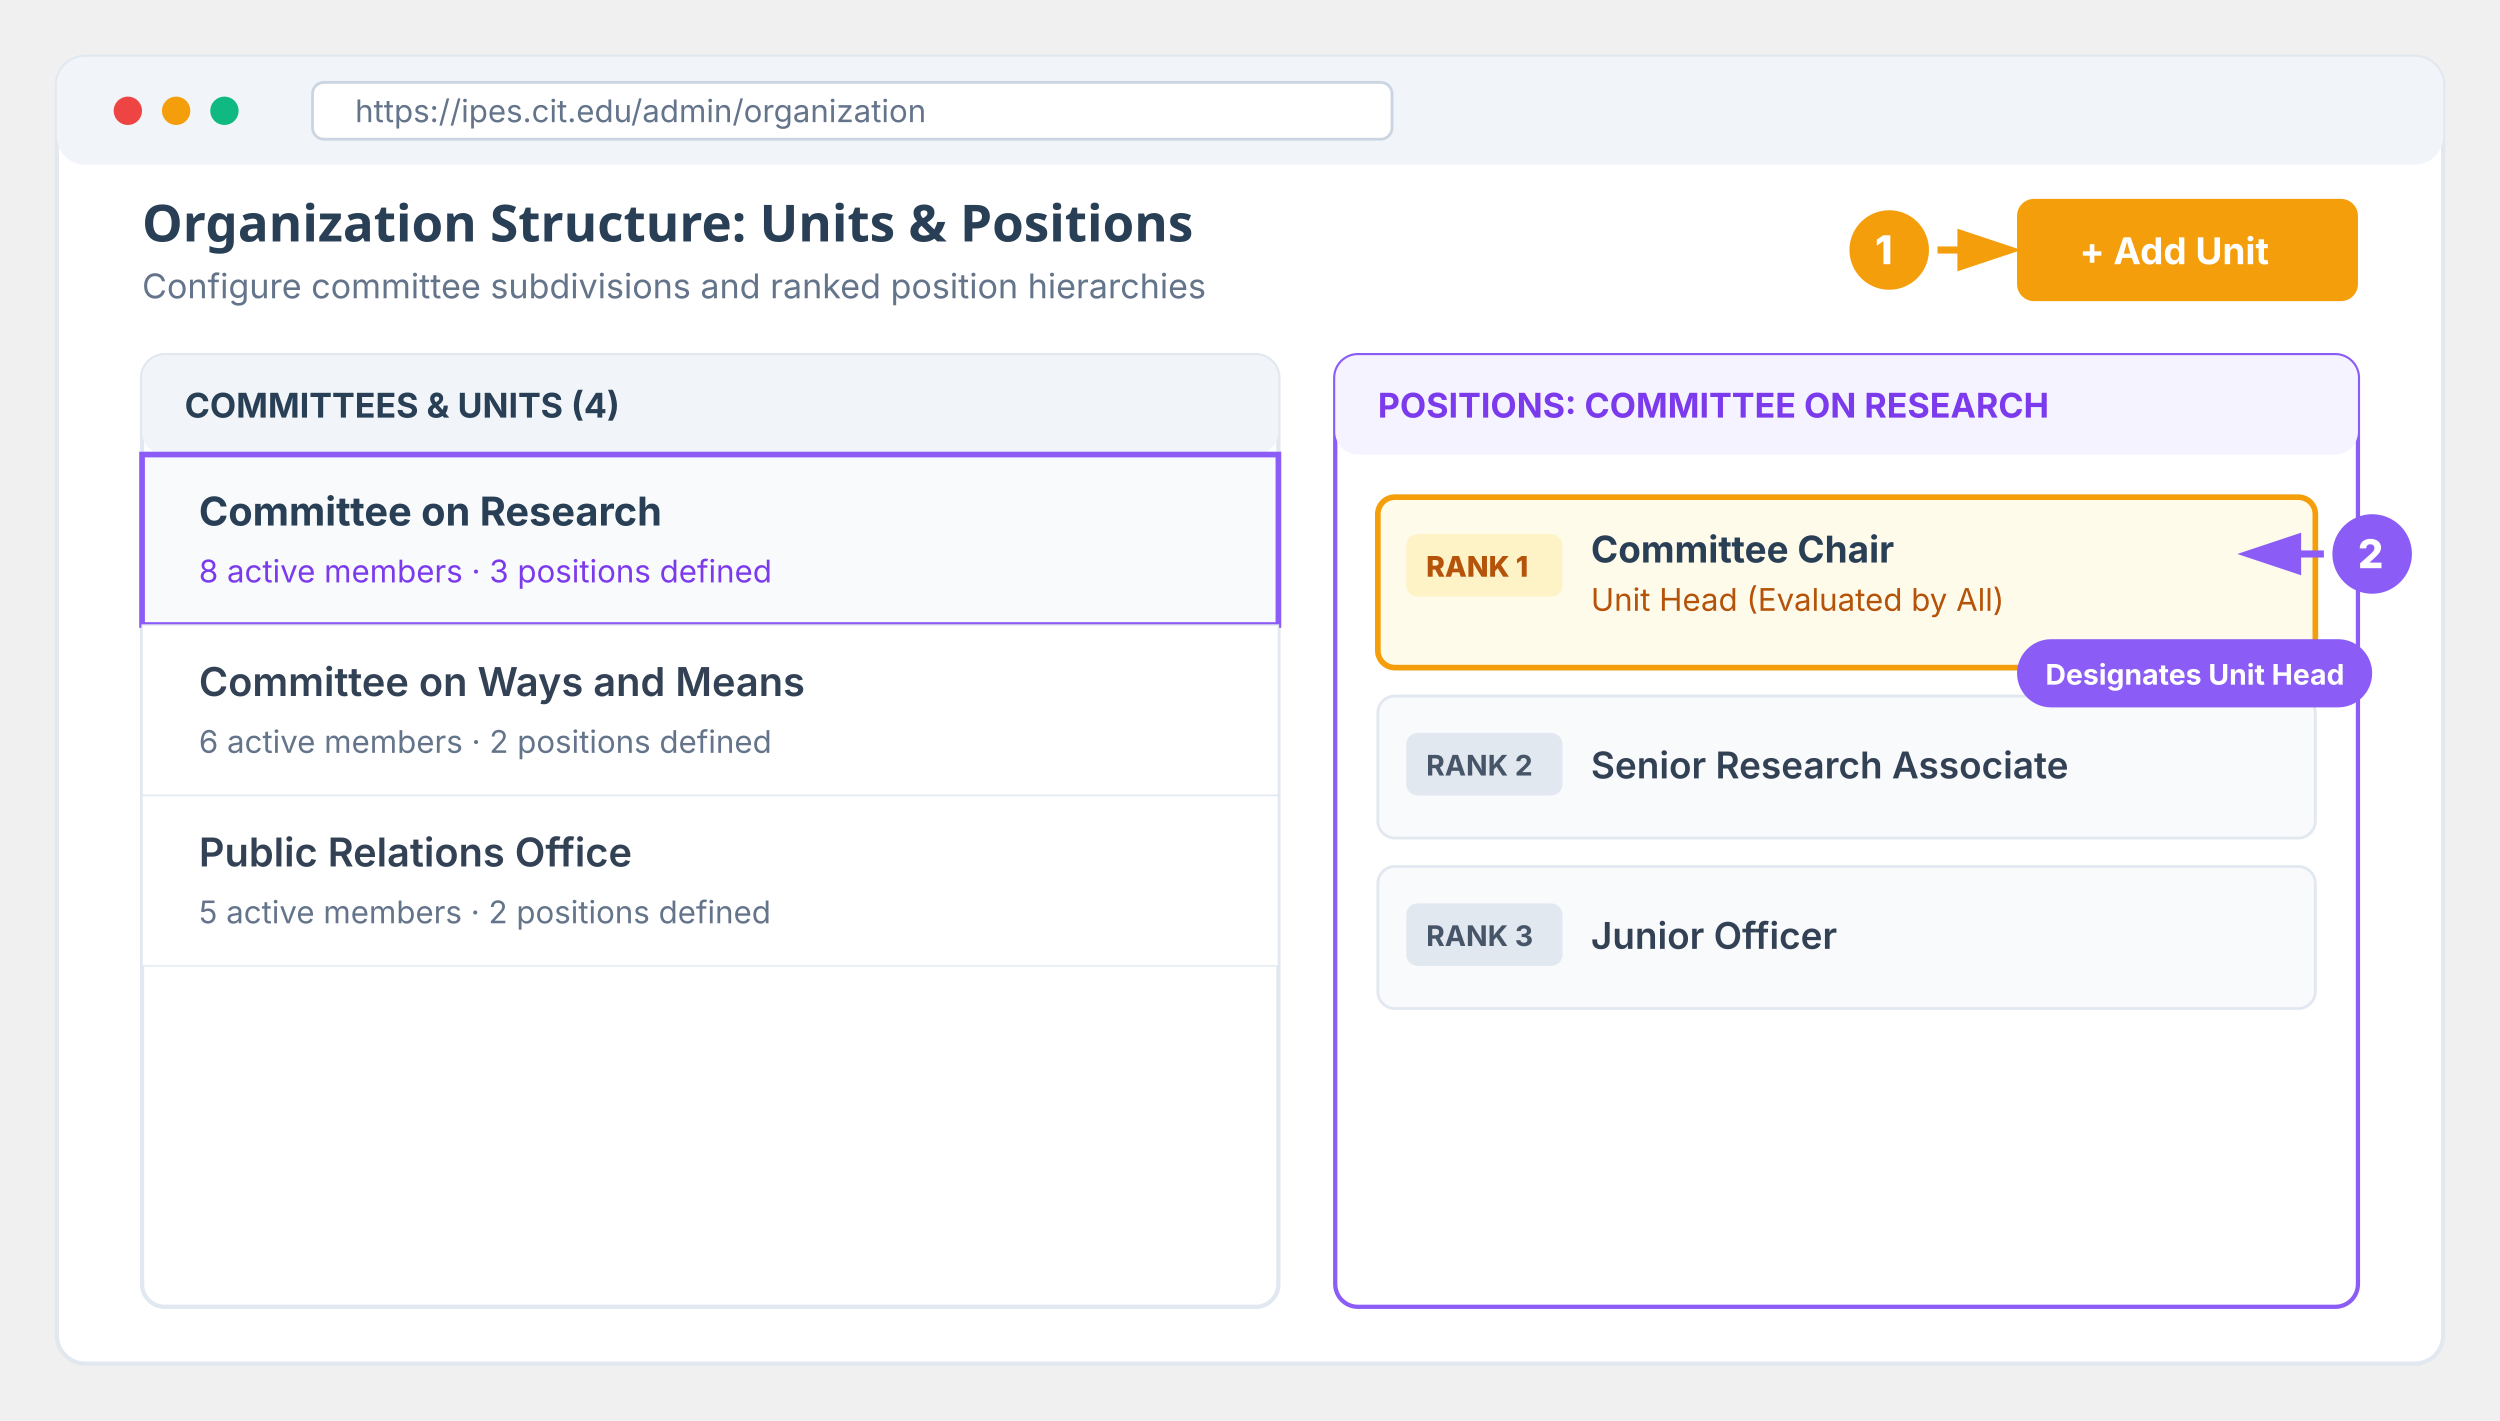
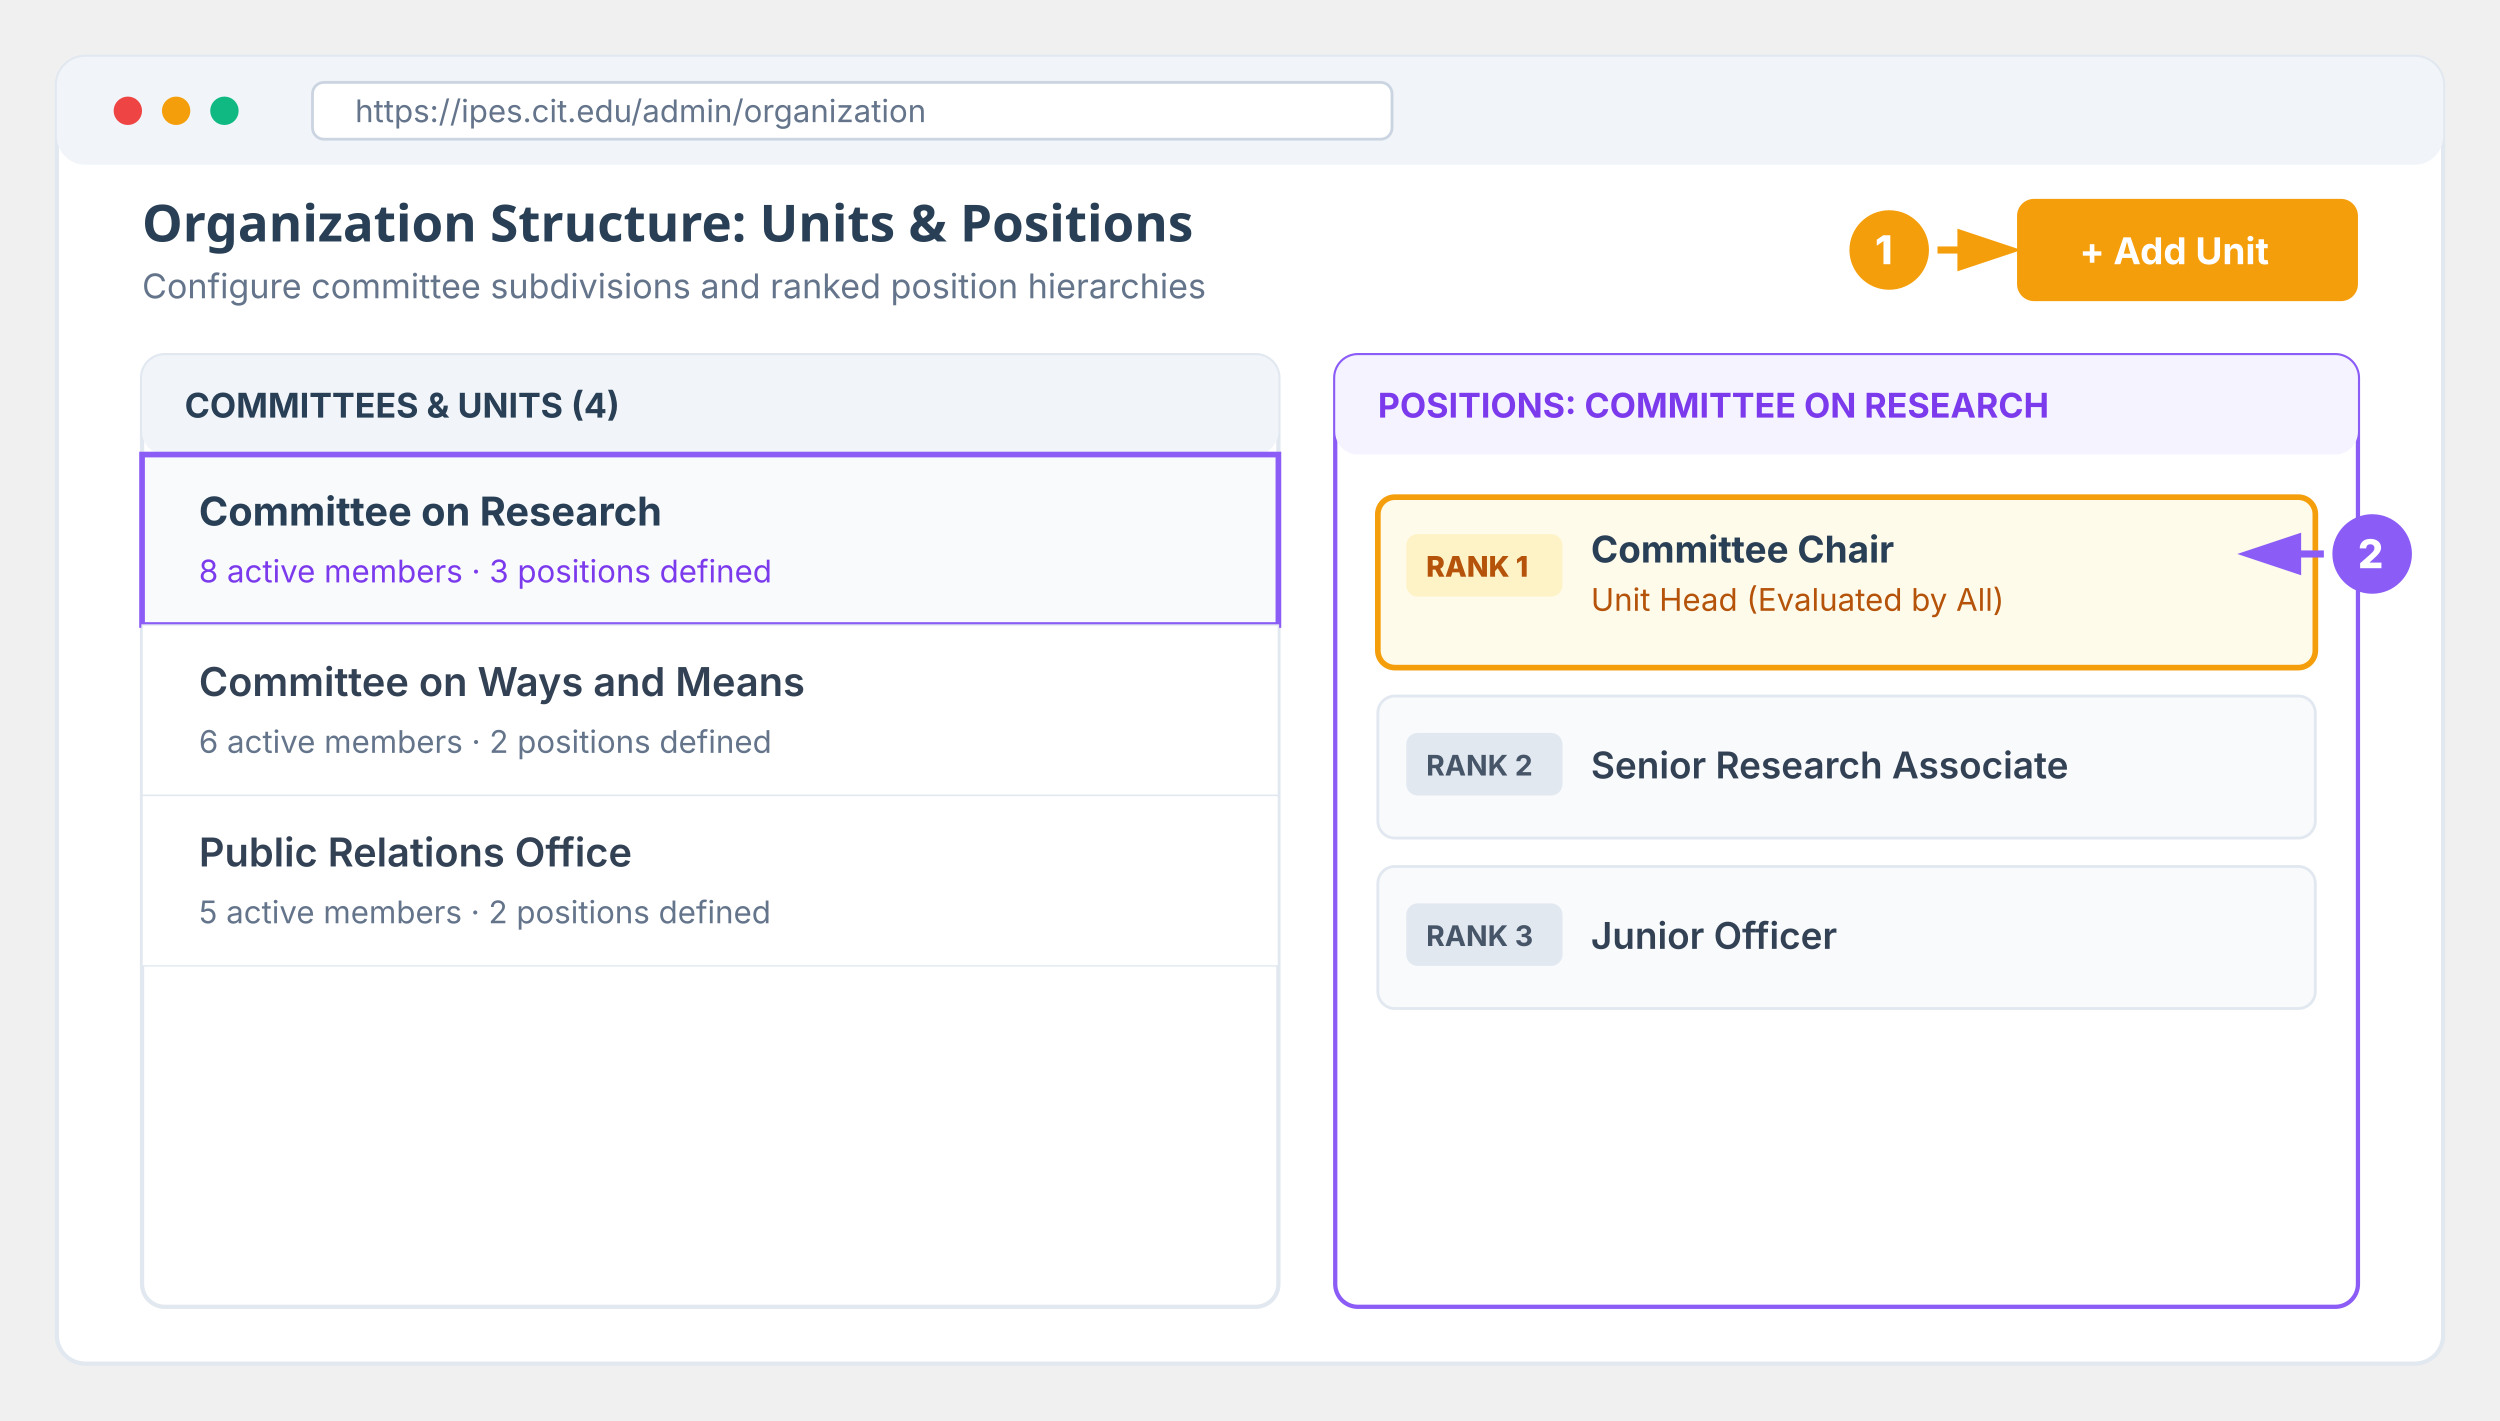
<svg xmlns="http://www.w3.org/2000/svg" viewBox="0 0 880 500" width="880" height="500" style="background:#f8fafc; border-radius:12px; font-family:'Inter',system-ui,sans-serif;">
  <defs>
    <marker id="arrow-amber-adm1" markerWidth="10" markerHeight="10" refX="6" refY="3" orient="auto">
      <path d="M0,0 L0,6 L9,3 z" fill="#f59e0b" />
    </marker>
    <marker id="arrow-violet-adm1" markerWidth="10" markerHeight="10" refX="6" refY="3" orient="auto">
      <path d="M0,0 L0,6 L9,3 z" fill="#8b5cf6" />
    </marker>
  </defs>
  <rect x="20" y="20" width="840" height="460" rx="10" fill="#ffffff" stroke="#e2e8f0" stroke-width="1.5" />
  <rect x="20" y="20" width="840" height="38" rx="10" fill="#f1f5f9" />
  <circle cx="45" cy="39" r="5" fill="#ef4444" />
  <circle cx="62" cy="39" r="5" fill="#f59e0b" />
  <circle cx="79" cy="39" r="5" fill="#10b981" />
  <rect x="110" y="29" width="380" height="20" rx="4" fill="#ffffff" stroke="#cbd5e1" stroke-width="1" />
  <text x="125" y="43" font-size="11" fill="#64748b">https://ipes.cit.edu/admin/organization</text>
  <text x="50" y="85" font-size="18" font-weight="700" fill="#293f55" font-family="'Montserrat', sans-serif">Organization Structure: Units &amp; Positions</text>
  <text x="50" y="105" font-size="12" fill="#64748b">Configure committee subdivisions and ranked position hierarchies</text>
  <rect id="btn-add-unit" x="710" y="70" width="120" height="36" rx="6" fill="#f59e0b" />
  <text x="732" y="93" font-size="13" font-weight="700" fill="#ffffff">+ Add Unit</text>
  <rect x="50" y="125" width="400" height="335" rx="8" fill="#ffffff" stroke="#e2e8f0" stroke-width="1.5" />
  <rect x="50" y="125" width="400" height="35" rx="8" fill="#f1f5f9" />
  <text x="65" y="147" font-size="12" font-weight="700" fill="#293f55">COMMITTEES &amp; UNITS (4)</text>
  <rect x="50" y="160" width="400" height="60" fill="#f8fafc" stroke="#8b5cf6" stroke-width="2" />
  <text x="70" y="185" font-size="14" font-weight="700" fill="#293f55">Committee on Research</text>
  <text x="70" y="205" font-size="11" fill="#7c3aed">8 active members · 3 positions defined</text>
  <rect x="50" y="220" width="400" height="60" fill="#ffffff" stroke="#e2e8f0" stroke-width="0.5" />
  <text x="70" y="245" font-size="14" font-weight="600" fill="#334155">Committee on Ways and Means</text>
  <text x="70" y="265" font-size="11" fill="#64748b">6 active members · 2 positions defined</text>
  <rect x="50" y="280" width="400" height="60" fill="#ffffff" stroke="#e2e8f0" stroke-width="0.5" />
  <text x="70" y="305" font-size="14" font-weight="600" fill="#334155">Public Relations Office</text>
  <text x="70" y="325" font-size="11" fill="#64748b">5 active members · 2 positions defined</text>
  <rect x="470" y="125" width="360" height="335" rx="8" fill="#ffffff" stroke="#8b5cf6" stroke-width="1.5" />
  <rect x="470" y="125" width="360" height="35" rx="8" fill="#f5f3ff" />
  <text x="485" y="147" font-size="12" font-weight="700" fill="#7c3aed">POSITIONS: COMMITTEE ON RESEARCH</text>
  <rect x="485" y="175" width="330" height="60" rx="6" fill="#fffbeb" stroke="#f59e0b" stroke-width="2" />
  <rect x="495" y="188" width="55" height="22" rx="4" fill="#fef3c7" />
  <text x="502" y="203" font-size="10" font-weight="800" fill="#b45309">RANK 1</text>
  <text x="560" y="198" font-size="13" font-weight="700" fill="#293f55">Committee Chair</text>
  <text x="560" y="215" font-size="11" fill="#b45309">Unit Head (Evaluated by All)</text>
  <rect x="485" y="245" width="330" height="50" rx="6" fill="#f8fafc" stroke="#e2e8f0" stroke-width="1" />
  <rect x="495" y="258" width="55" height="22" rx="4" fill="#e2e8f0" />
  <text x="502" y="273" font-size="10" font-weight="700" fill="#475569">RANK 2</text>
  <text x="560" y="274" font-size="13" font-weight="600" fill="#334155">Senior Research Associate</text>
  <rect x="485" y="305" width="330" height="50" rx="6" fill="#f8fafc" stroke="#e2e8f0" stroke-width="1" />
  <rect x="495" y="318" width="55" height="22" rx="4" fill="#e2e8f0" />
  <text x="502" y="333" font-size="10" font-weight="700" fill="#475569">RANK 3</text>
  <text x="560" y="334" font-size="13" font-weight="600" fill="#334155">Junior Officer</text>
  <circle cx="665" cy="88" r="14" fill="#f59e0b" />
  <text x="660" y="93" font-size="14" font-weight="800" fill="#ffffff">1</text>
  <path d="M 682 88 L 704 88" fill="none" stroke="#f59e0b" stroke-width="2.5" marker-end="url(#arrow-amber-adm1)" />
  <circle cx="835" cy="195" r="14" fill="#8b5cf6" />
  <text x="830" y="200" font-size="14" font-weight="800" fill="#ffffff">2</text>
  <path d="M 818 195 L 795 195" fill="none" stroke="#8b5cf6" stroke-width="2.5" marker-end="url(#arrow-violet-adm1)" />
-   <rect x="710" y="225" width="125" height="24" rx="12" fill="#8b5cf6" />
-   <text x="720" y="241" font-size="10" font-weight="700" fill="#ffffff">Designates Unit Head</text>
</svg>
